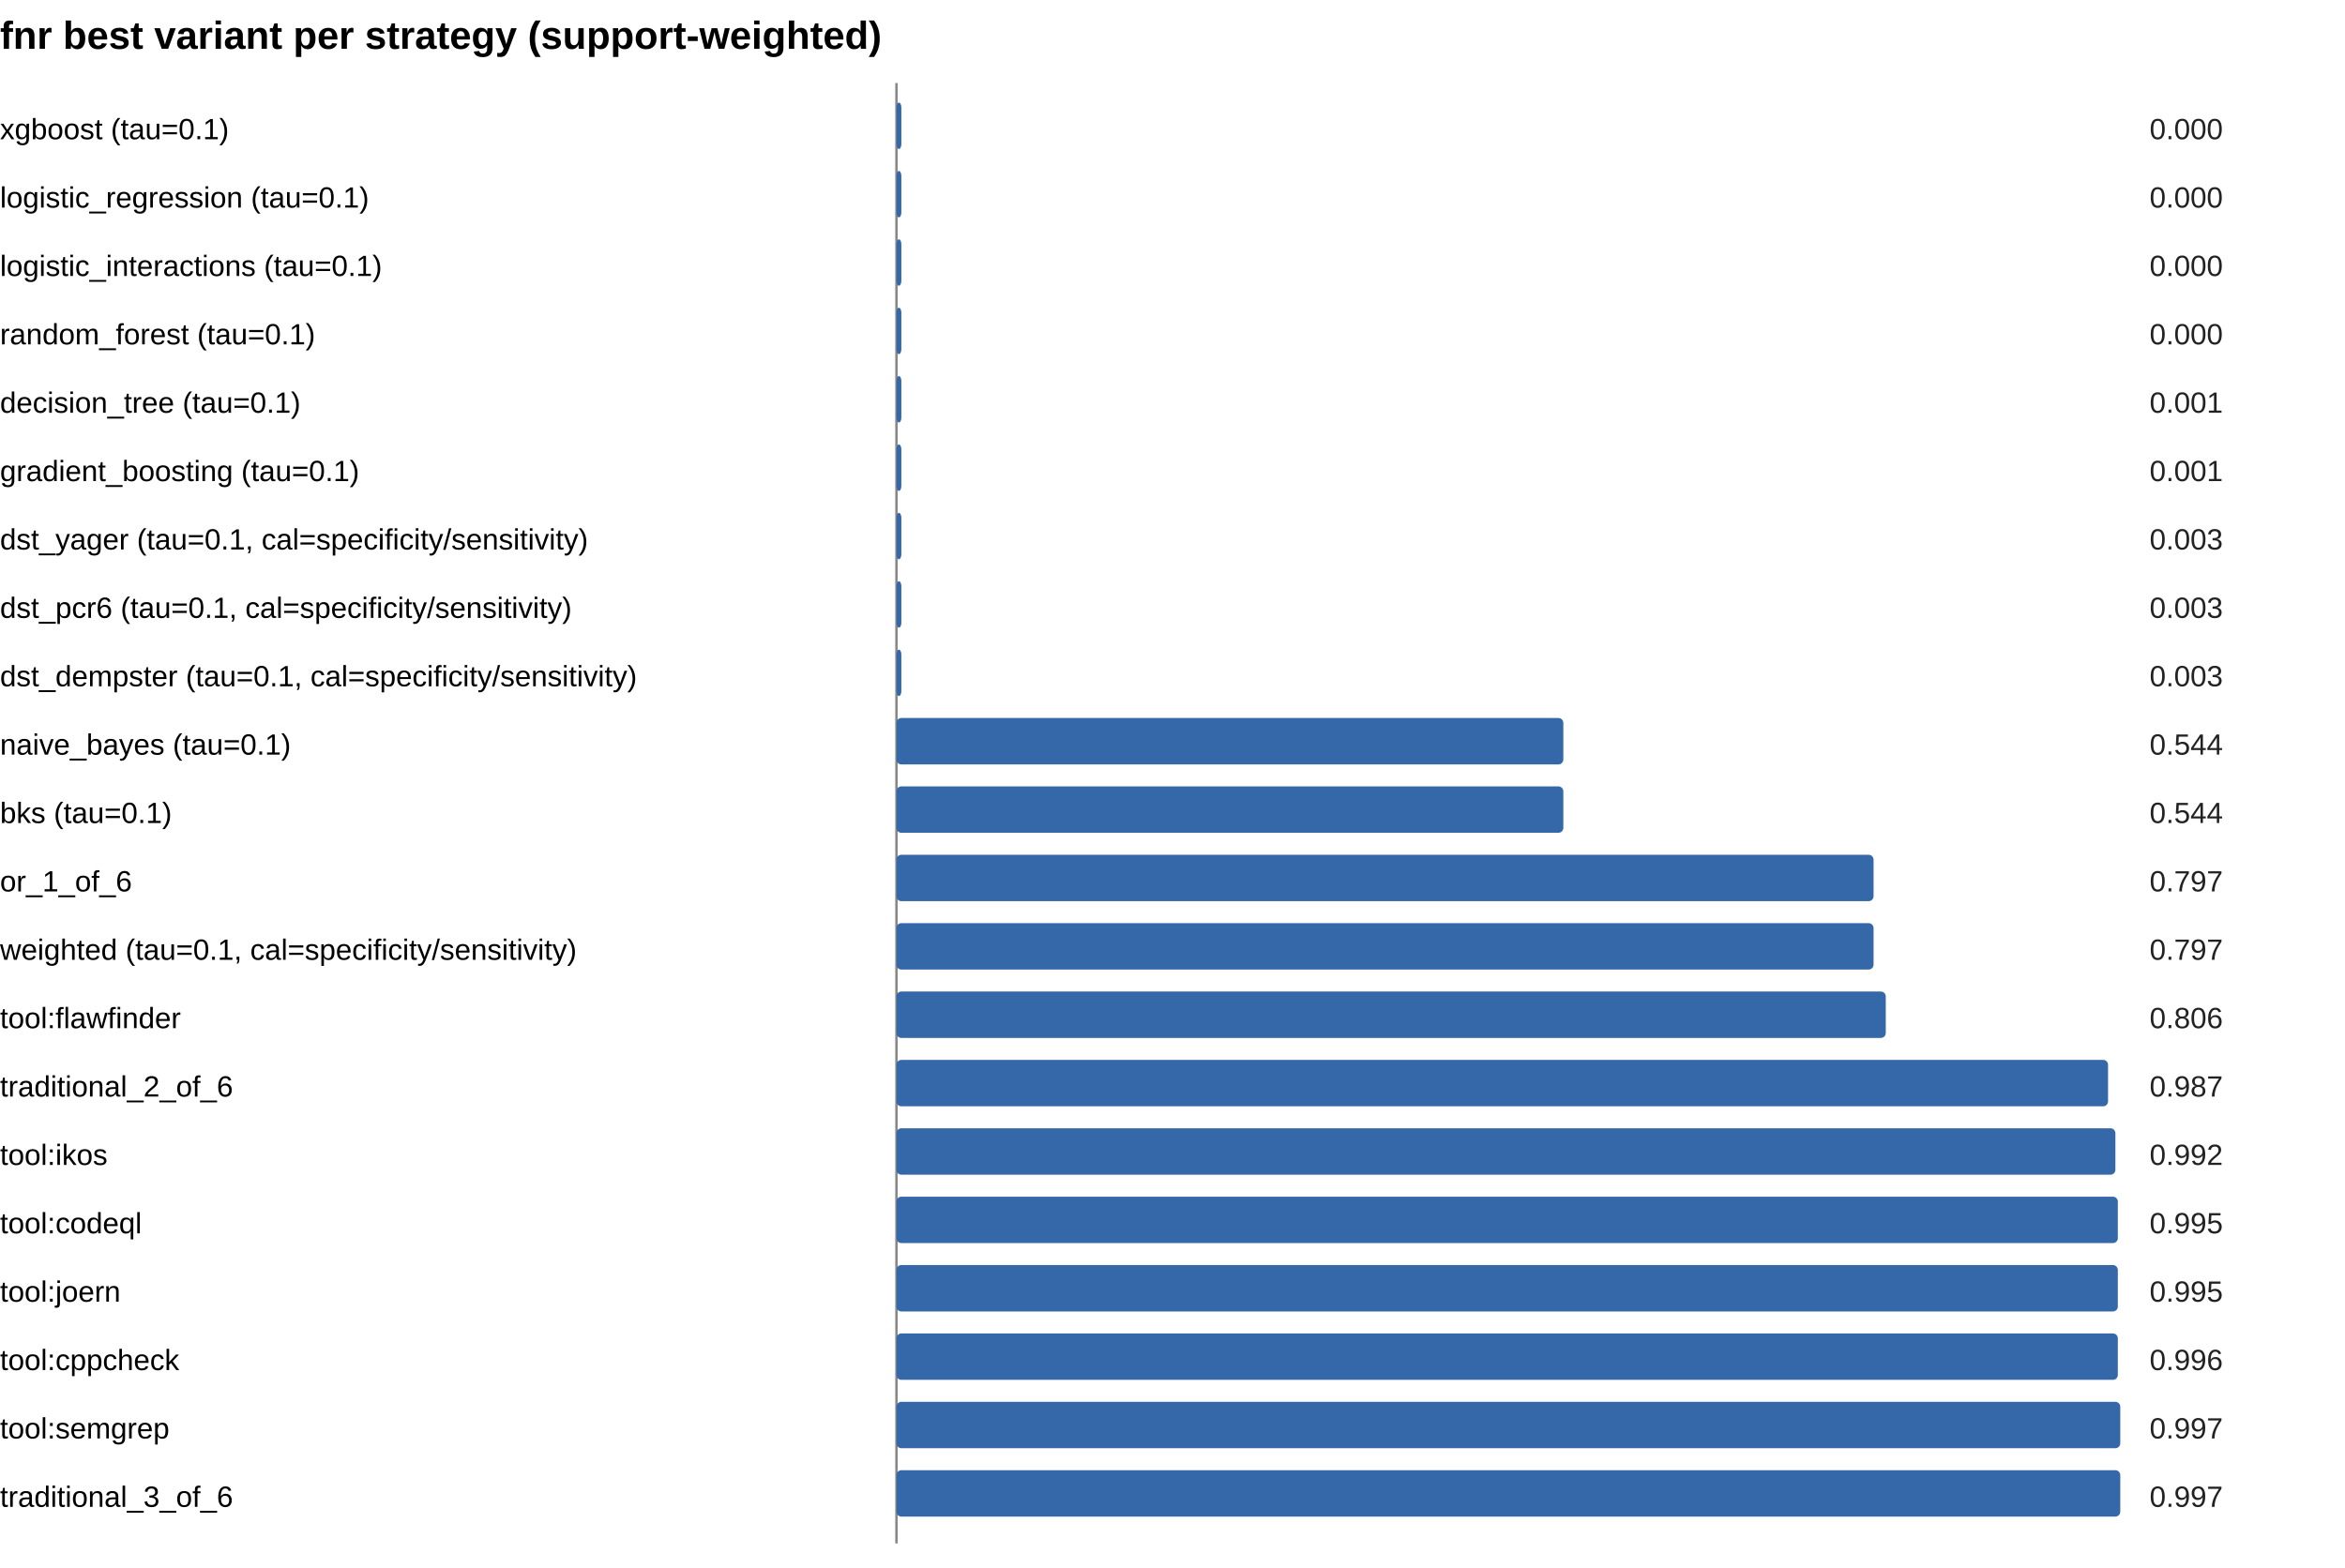
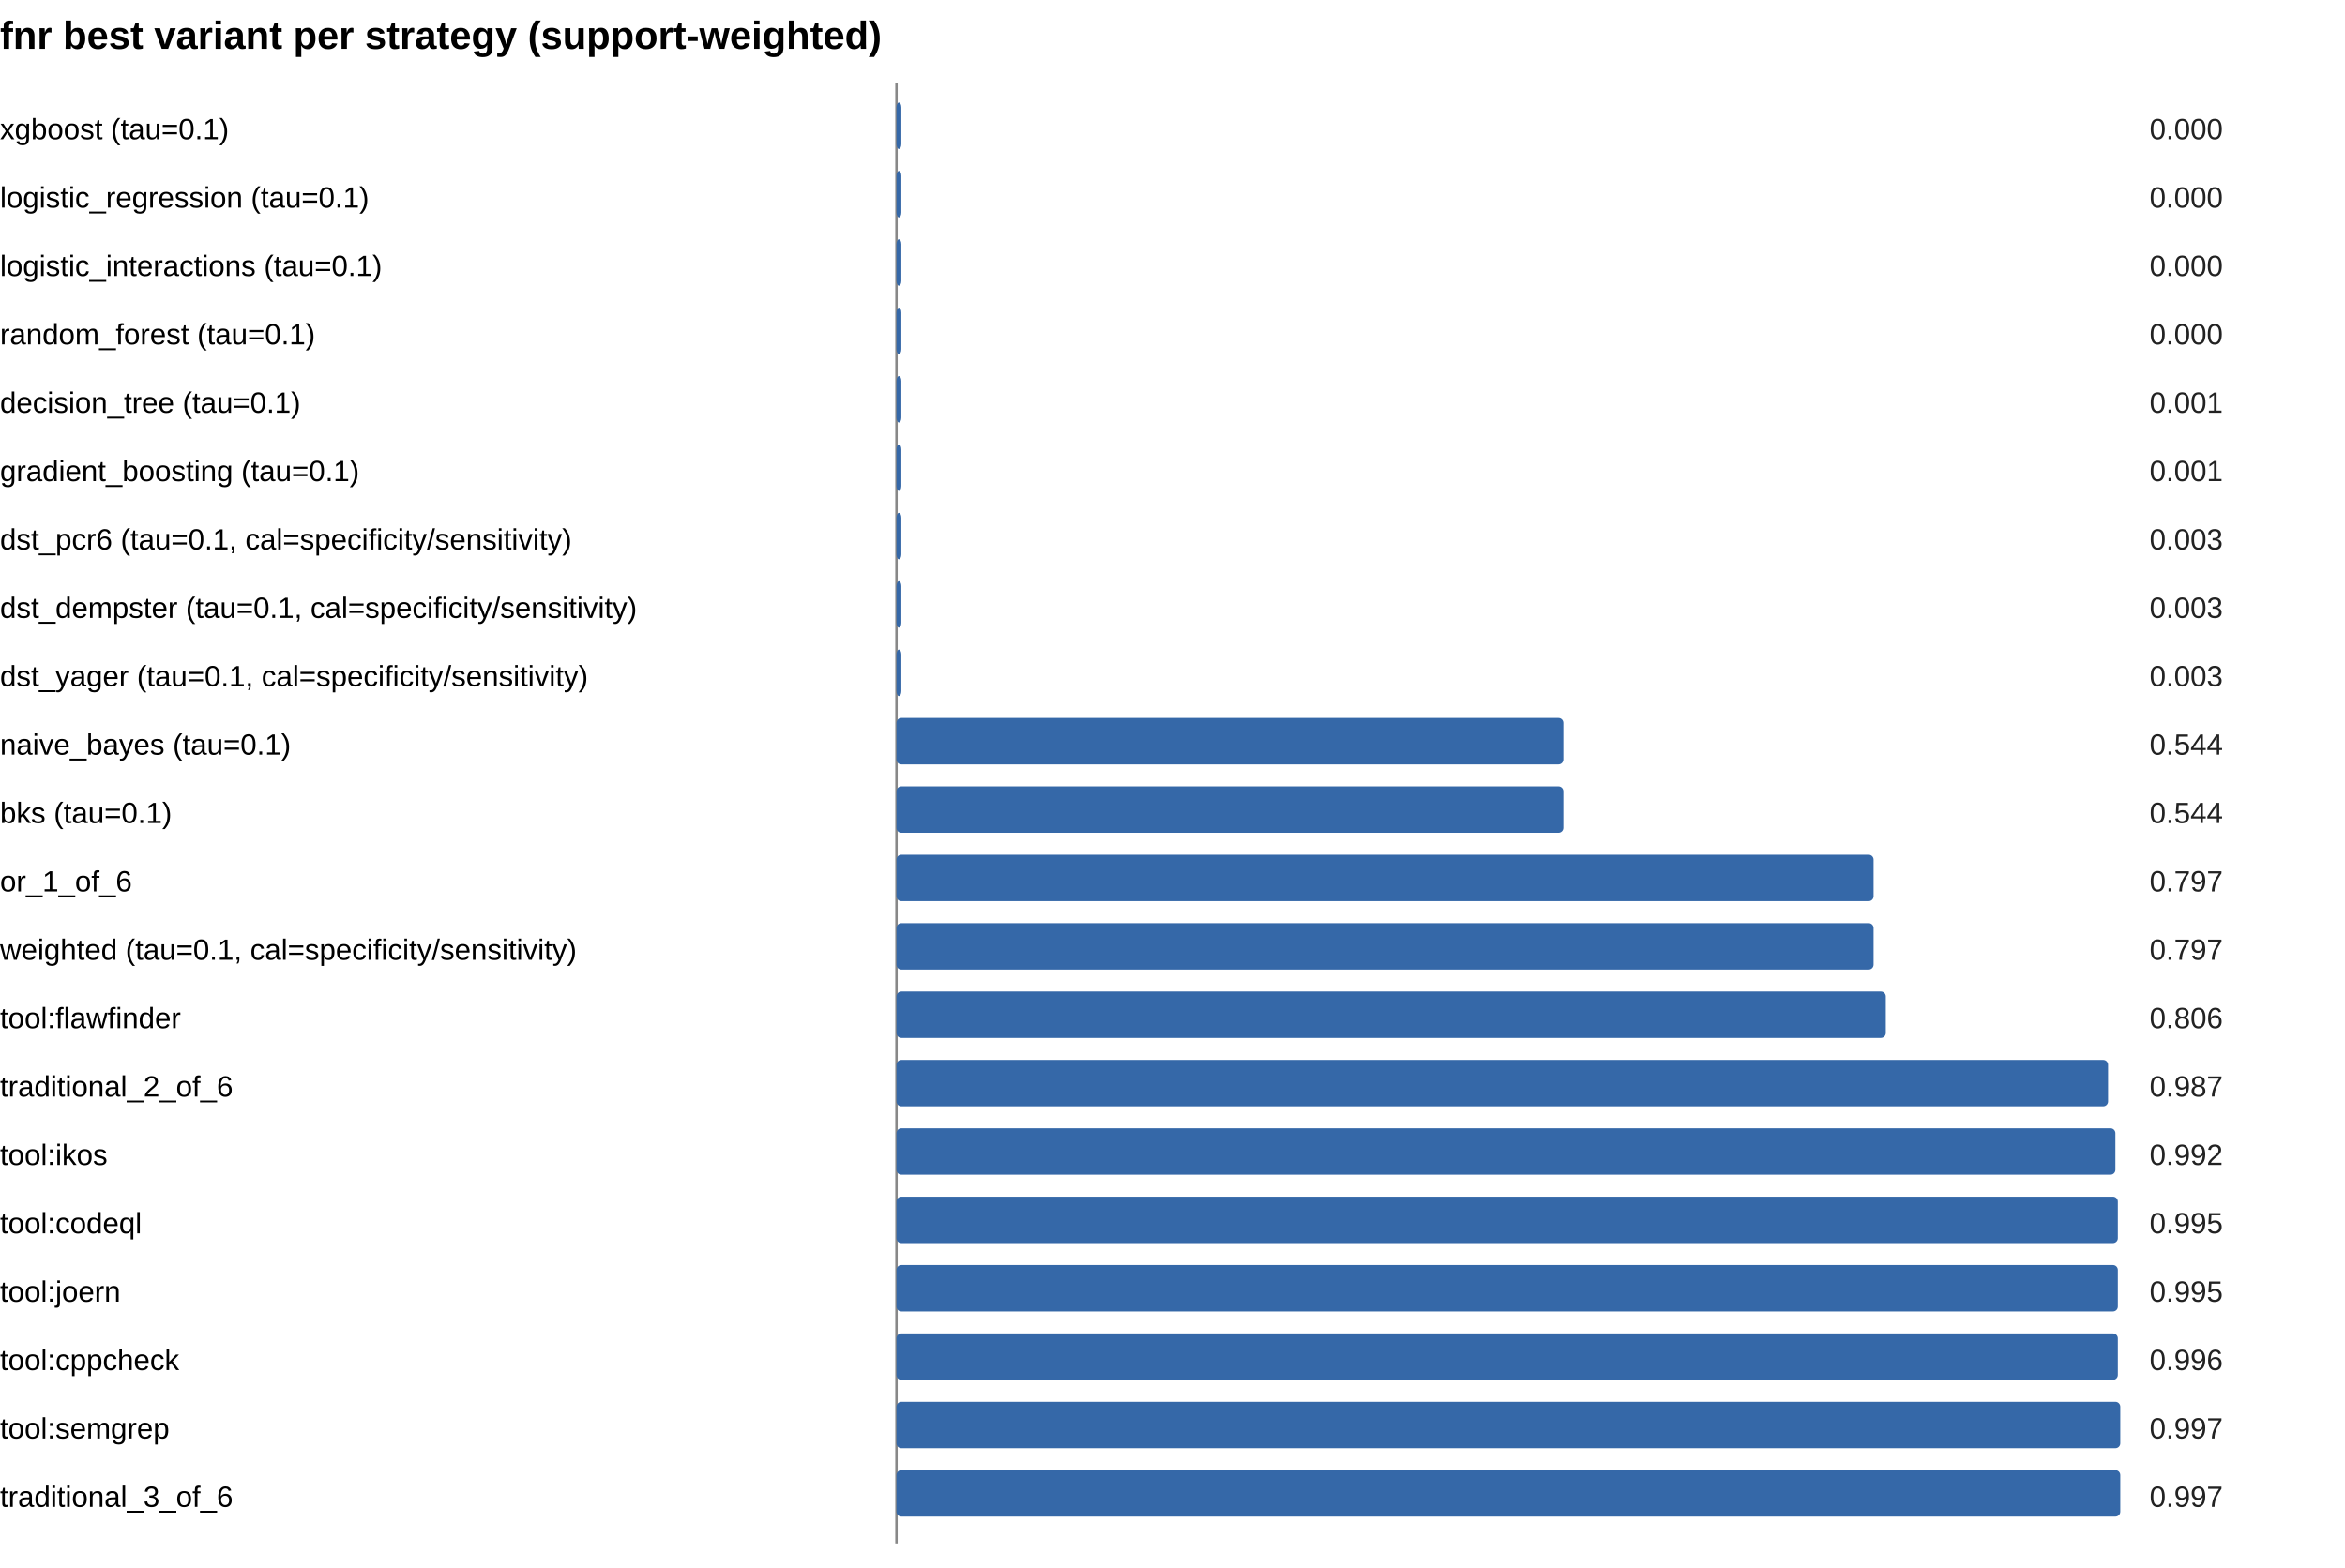
<svg xmlns="http://www.w3.org/2000/svg" width="960" height="642" viewBox="0 0 960 642">
  <style>text{font-family:Arial,sans-serif;font-size:12px}.t{font-size:16px;font-weight:700}.ax{stroke:#888;stroke-width:1}.bar{fill:#3568a8}.v{fill:#222}</style>
  <text class="t" x="0" y="20">fnr best variant per strategy (support-weighted)</text>
  <line class="ax" x1="367" y1="34" x2="367" y2="632" />
  <text x="0" y="57">xgboost (tau=0.1)</text>
  <rect class="bar" x="367" y="42" width="2" height="19" rx="2" />
  <text class="v" x="880" y="57">0.000</text>
  <text x="0" y="85">logistic_regression (tau=0.1)</text>
  <rect class="bar" x="367" y="70" width="2" height="19" rx="2" />
  <text class="v" x="880" y="85">0.000</text>
  <text x="0" y="113">logistic_interactions (tau=0.1)</text>
  <rect class="bar" x="367" y="98" width="2" height="19" rx="2" />
  <text class="v" x="880" y="113">0.000</text>
  <text x="0" y="141">random_forest (tau=0.1)</text>
  <rect class="bar" x="367" y="126" width="2" height="19" rx="2" />
  <text class="v" x="880" y="141">0.000</text>
  <text x="0" y="169">decision_tree (tau=0.1)</text>
  <rect class="bar" x="367" y="154" width="2" height="19" rx="2" />
  <text class="v" x="880" y="169">0.001</text>
  <text x="0" y="197">gradient_boosting (tau=0.1)</text>
  <rect class="bar" x="367" y="182" width="2" height="19" rx="2" />
  <text class="v" x="880" y="197">0.001</text>
-   <text x="0" y="225">dst_yager (tau=0.1, cal=specificity/sensitivity)</text>
+   <text x="0" y="225">dst_pcr6 (tau=0.1, cal=specificity/sensitivity)</text>
  <rect class="bar" x="367" y="210" width="2" height="19" rx="2" />
  <text class="v" x="880" y="225">0.003</text>
-   <text x="0" y="253">dst_pcr6 (tau=0.1, cal=specificity/sensitivity)</text>
+   <text x="0" y="253">dst_dempster (tau=0.1, cal=specificity/sensitivity)</text>
  <rect class="bar" x="367" y="238" width="2" height="19" rx="2" />
  <text class="v" x="880" y="253">0.003</text>
-   <text x="0" y="281">dst_dempster (tau=0.1, cal=specificity/sensitivity)</text>
+   <text x="0" y="281">dst_yager (tau=0.1, cal=specificity/sensitivity)</text>
  <rect class="bar" x="367" y="266" width="2" height="19" rx="2" />
  <text class="v" x="880" y="281">0.003</text>
  <text x="0" y="309">naive_bayes (tau=0.1)</text>
  <rect class="bar" x="367" y="294" width="273" height="19" rx="2" />
  <text class="v" x="880" y="309">0.544</text>
  <text x="0" y="337">bks (tau=0.1)</text>
  <rect class="bar" x="367" y="322" width="273" height="19" rx="2" />
  <text class="v" x="880" y="337">0.544</text>
  <text x="0" y="365">or_1_of_6</text>
  <rect class="bar" x="367" y="350" width="400" height="19" rx="2" />
  <text class="v" x="880" y="365">0.797</text>
  <text x="0" y="393">weighted (tau=0.1, cal=specificity/sensitivity)</text>
  <rect class="bar" x="367" y="378" width="400" height="19" rx="2" />
  <text class="v" x="880" y="393">0.797</text>
  <text x="0" y="421">tool:flawfinder</text>
  <rect class="bar" x="367" y="406" width="405" height="19" rx="2" />
  <text class="v" x="880" y="421">0.806</text>
  <text x="0" y="449">traditional_2_of_6</text>
  <rect class="bar" x="367" y="434" width="496" height="19" rx="2" />
  <text class="v" x="880" y="449">0.987</text>
  <text x="0" y="477">tool:ikos</text>
  <rect class="bar" x="367" y="462" width="499" height="19" rx="2" />
  <text class="v" x="880" y="477">0.992</text>
  <text x="0" y="505">tool:codeql</text>
  <rect class="bar" x="367" y="490" width="500" height="19" rx="2" />
  <text class="v" x="880" y="505">0.995</text>
  <text x="0" y="533">tool:joern</text>
  <rect class="bar" x="367" y="518" width="500" height="19" rx="2" />
  <text class="v" x="880" y="533">0.995</text>
  <text x="0" y="561">tool:cppcheck</text>
  <rect class="bar" x="367" y="546" width="500" height="19" rx="2" />
  <text class="v" x="880" y="561">0.996</text>
  <text x="0" y="589">tool:semgrep</text>
  <rect class="bar" x="367" y="574" width="501" height="19" rx="2" />
  <text class="v" x="880" y="589">0.997</text>
  <text x="0" y="617">traditional_3_of_6</text>
  <rect class="bar" x="367" y="602" width="501" height="19" rx="2" />
  <text class="v" x="880" y="617">0.997</text>
</svg>
